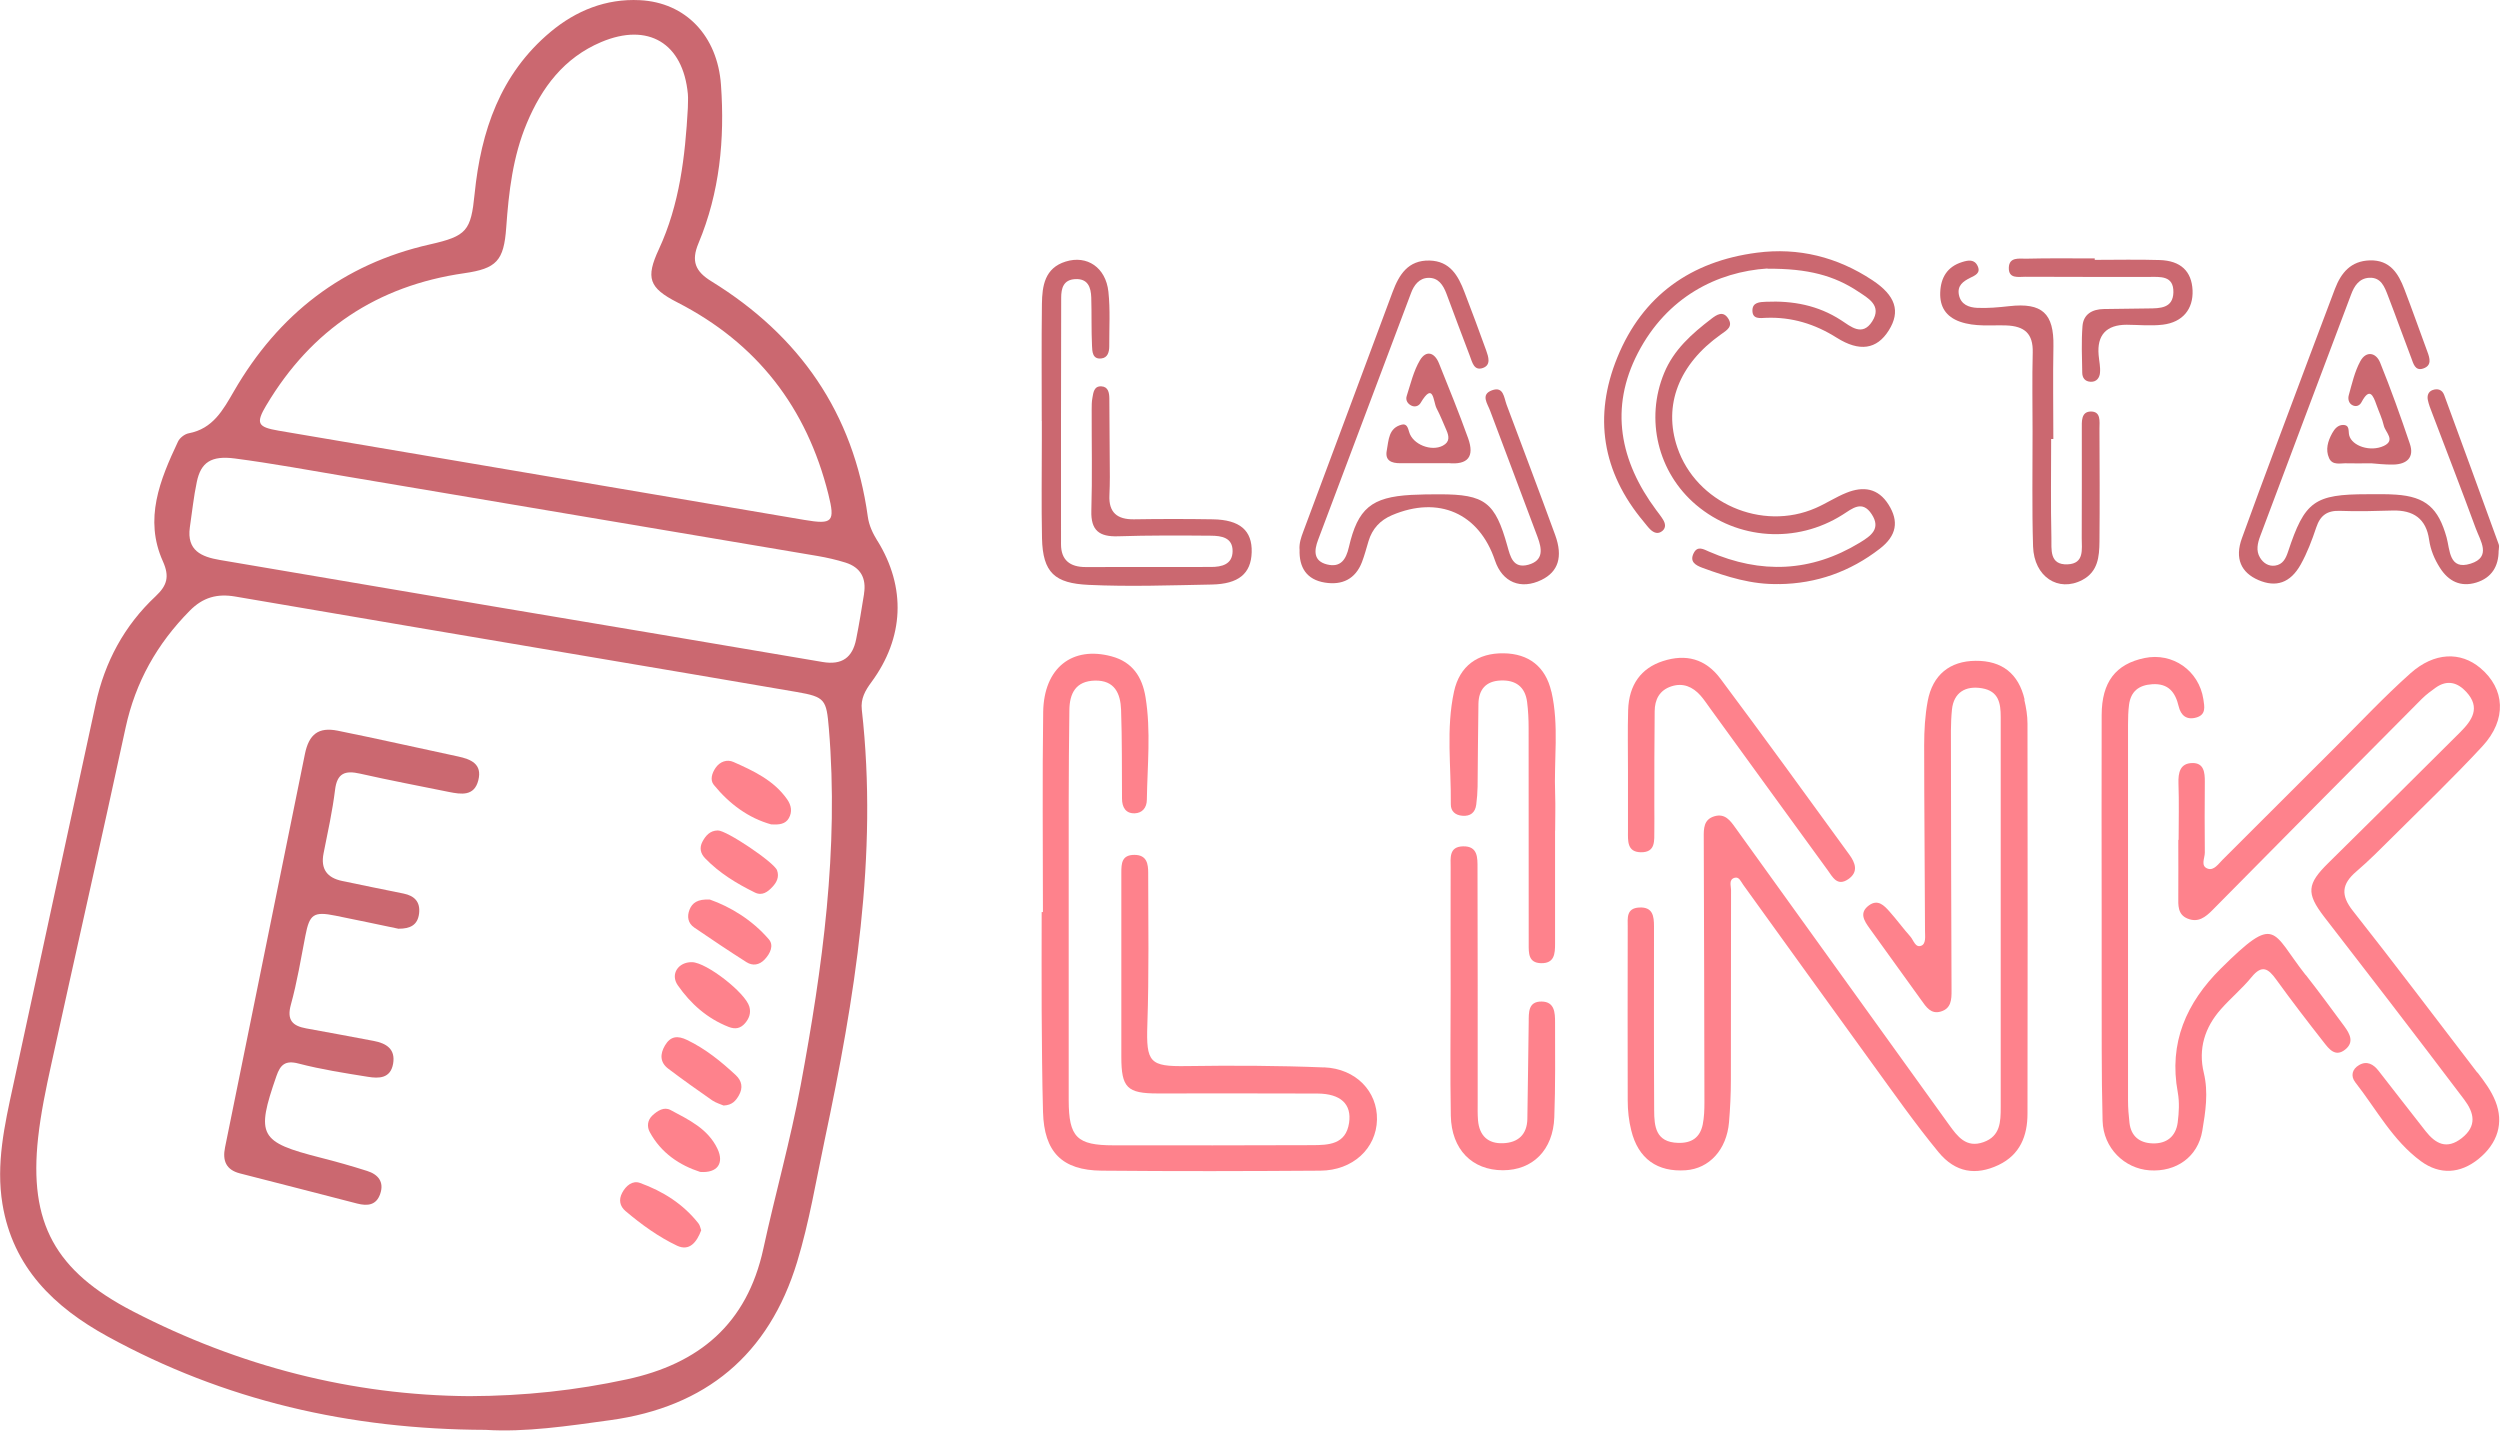
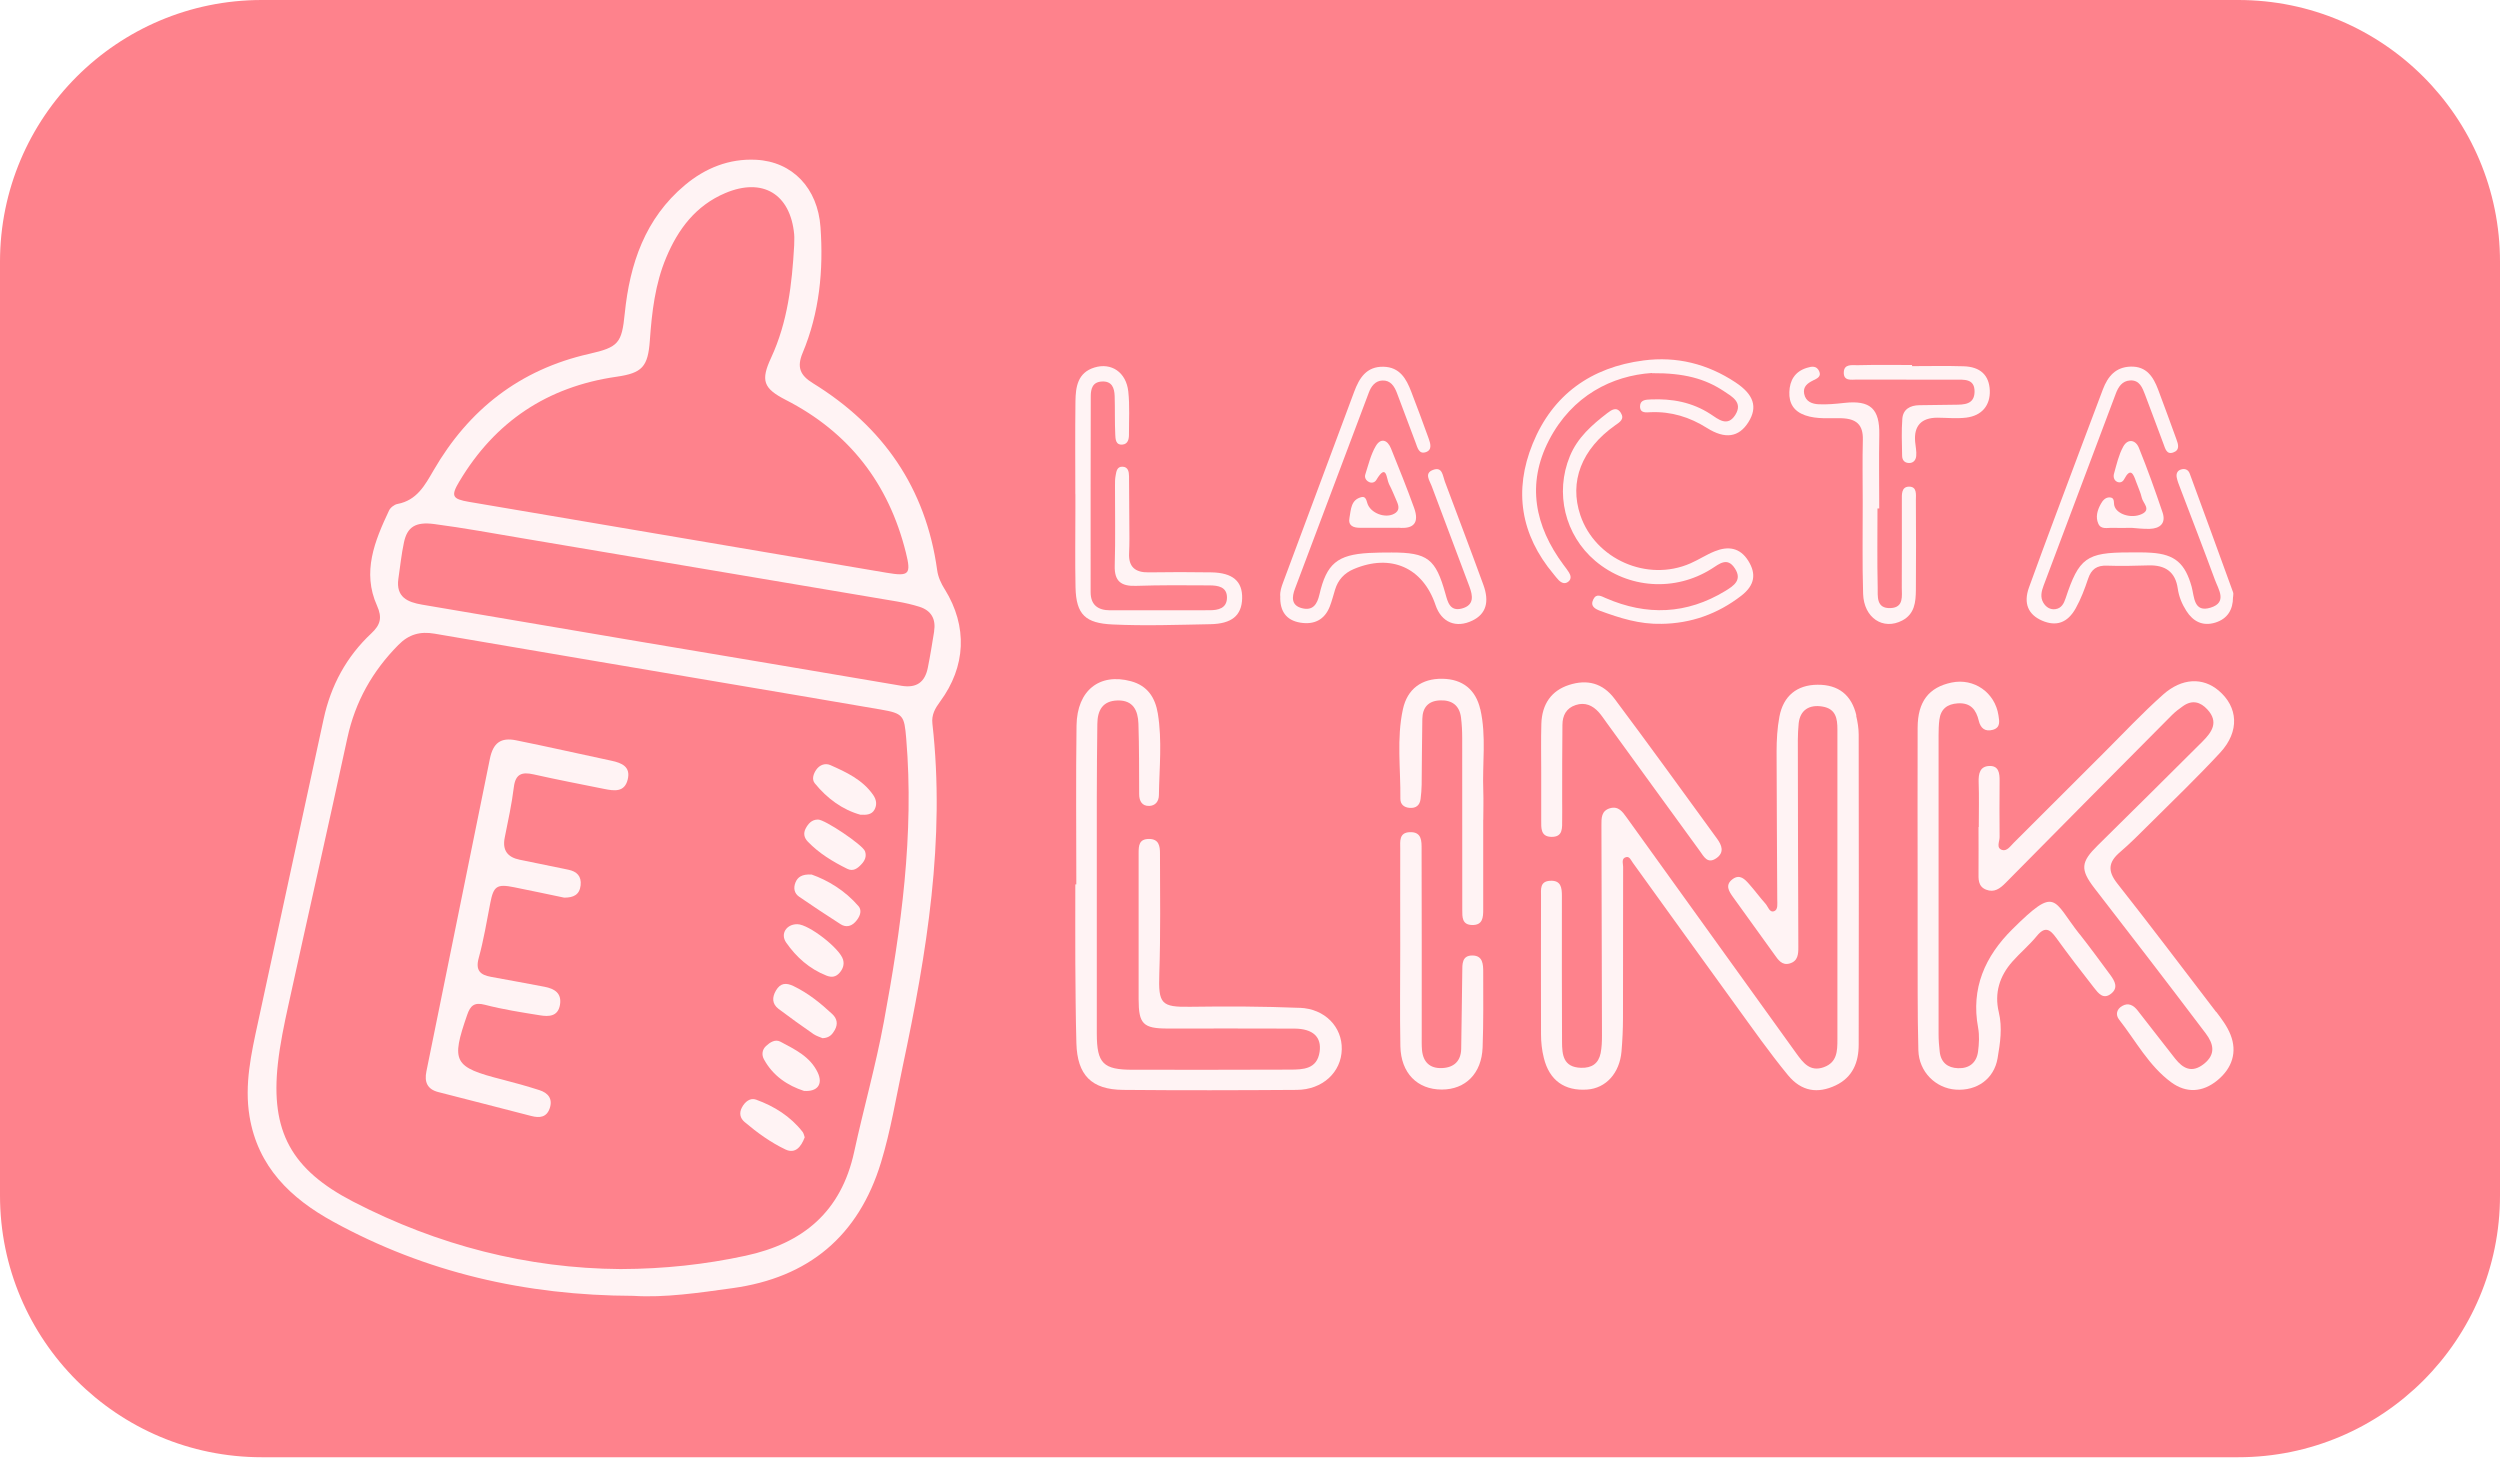
- <svg xmlns="http://www.w3.org/2000/svg" id="Layer_2" data-name="Layer 2" viewBox="0 0 295.92 169.31">
+ <svg xmlns="http://www.w3.org/2000/svg" id="Layer_2" data-name="Layer 2" viewBox="0 0 372.4 217.07">
  <defs>
    <style>
      .cls-1 {
-         fill: #cb6870;
+         fill: #fff3f4;
      }

      .cls-1, .cls-2 {
        stroke-width: 0px;
      }

      .cls-2 {
        fill: #fe828c;
      }
    </style>
  </defs>
-   <g id="Layer_1-2" data-name="Layer 1">
+   <g id="logo">
+     <rect class="cls-2" width="372.4" height="217.07" rx="39" ry="39" />
    <g>
-       <path class="cls-2" d="M239.65,82.81c-.71-3.08-2.69-4.62-5.8-4.59-3.04.02-5.09,1.65-5.67,4.76-.32,1.71-.42,3.48-.42,5.23,0,7.33.08,14.67.1,22,0,.6.14,1.5-.44,1.73-.71.29-.92-.67-1.31-1.1-.85-.95-1.6-1.99-2.45-2.94-.64-.72-1.38-1.51-2.44-.73-1.18.87-.57,1.81.06,2.69,2.05,2.85,4.11,5.69,6.15,8.54.57.8,1.13,1.67,2.28,1.34,1.25-.36,1.3-1.41,1.29-2.51-.04-9.41-.06-18.82-.07-28.23,0-1.67-.05-3.36.12-5.02.21-1.99,1.58-2.85,3.56-2.51,1.99.34,2.21,1.8,2.21,3.4,0,7.82,0,15.63,0,23.45,0,7.58-.01,15.15,0,22.73,0,1.74-.04,3.43-2.03,4.14-2.06.74-3.09-.68-4.09-2.06-8.43-11.7-16.85-23.41-25.27-35.13-.62-.87-1.24-1.75-2.5-1.38-1.27.38-1.27,1.44-1.26,2.53.04,10.45.06,20.89.08,31.34,0,.87-.03,1.76-.2,2.61-.32,1.55-1.31,2.23-2.93,2.18-2.65-.08-2.81-1.95-2.82-3.85-.04-7.26-.02-14.51-.02-21.77,0-1.21-.13-2.32-1.74-2.24-1.56.08-1.37,1.26-1.37,2.28,0,6.86-.03,13.72,0,20.57,0,1.18.13,2.4.42,3.54.82,3.35,3.09,4.95,6.46,4.71,2.78-.2,4.83-2.43,5.11-5.68.14-1.66.22-3.34.22-5.01.02-7.5,0-14.99.02-22.49,0-.5-.3-1.24.43-1.44.53-.15.74.46,1.01.83,5.08,7.04,10.15,14.1,15.25,21.13,2.57,3.54,5.09,7.14,7.87,10.52,2.01,2.44,4.44,2.78,7.1,1.52,2.56-1.22,3.43-3.46,3.43-6.08.03-15.39.02-30.78,0-46.17,0-.94-.16-1.91-.38-2.83Z" />
-       <path class="cls-2" d="M156.72,126.35c-5.42-.22-10.85-.24-16.28-.16-4.37.07-4.78-.43-4.63-4.91.2-5.97.11-11.96.1-17.94,0-1.04-.13-2.15-1.63-2.15-1.51,0-1.55,1.01-1.55,2.13,0,7.26-.01,14.51,0,21.77,0,3.66.68,4.34,4.31,4.34,6.3,0,12.61-.02,18.91.01,2.75.02,4.06,1.25,3.74,3.46-.38,2.6-2.46,2.64-4.39,2.65-7.82.04-15.65.02-23.47.02-4.37,0-5.32-.95-5.33-5.34,0-11.8,0-23.61,0-35.41,0-3.59.04-7.18.08-10.76.02-2,.76-3.45,3.03-3.5,2.34-.05,3.02,1.54,3.09,3.45.12,3.51.09,7.02.11,10.52,0,1.02.44,1.78,1.51,1.74.87-.03,1.42-.64,1.43-1.6.06-4.06.5-8.13-.16-12.17-.39-2.35-1.52-4.14-4.02-4.81-4.65-1.25-8.01,1.35-8.09,6.59-.11,7.89-.03,15.79-.03,23.68-.05,0-.1,0-.15,0,0,3.91-.02,7.82,0,11.72.03,3.99.05,7.97.16,11.95.13,4.72,2.23,6.9,6.95,6.94,8.62.08,17.24.06,25.87,0,3.85-.02,6.64-2.63,6.71-6.04.07-3.32-2.48-6.04-6.27-6.19Z" />
-       <path class="cls-2" d="M293.24,126.97c-4.9-6.39-9.74-12.83-14.73-19.15-1.47-1.86-1.33-3.18.4-4.66,1.51-1.29,2.92-2.72,4.33-4.12,3.56-3.55,7.2-7.03,10.61-10.72,2.91-3.15,2.67-6.79-.26-9.25-2.33-1.96-5.44-1.89-8.26.62-3.09,2.75-5.93,5.79-8.87,8.72-4.47,4.45-8.92,8.91-13.38,13.36-.5.5-1.02,1.29-1.73,1.06-.92-.3-.37-1.24-.37-1.9-.02-2.79-.03-5.58,0-8.38.01-1.13-.11-2.26-1.49-2.23-1.44.03-1.67,1.13-1.63,2.4.08,2.23.02,4.46.02,6.69-.01,0-.03,0-.04,0,0,2.23.02,4.46,0,6.69-.01,1.06-.09,2.16,1.12,2.64,1.23.49,2.08-.16,2.93-1.02,8.24-8.35,16.5-16.67,24.77-24.99.5-.5,1.09-.94,1.67-1.35,1.35-.94,2.57-.61,3.61.53,1.71,1.86.67,3.36-.72,4.75-5.2,5.18-10.4,10.35-15.63,15.5-2.51,2.47-2.63,3.56-.5,6.34,2.62,3.41,5.27,6.81,7.89,10.23,2.91,3.8,5.82,7.6,8.7,11.42,1.18,1.57,1.55,3.12-.29,4.57-1.78,1.39-3.1.66-4.27-.82-1.88-2.38-3.72-4.79-5.59-7.17-.59-.76-1.37-1.2-2.29-.66-.82.47-1.03,1.3-.45,2.04,2.5,3.19,4.42,6.88,7.77,9.34,2.24,1.64,4.66,1.48,6.82-.27,2.29-1.86,3-4.28,2.01-6.8-.5-1.28-1.32-2.36-2.14-3.44Z" />
-       <path class="cls-2" d="M272.9,115.39c-4.06-5.16-3.39-7.32-10.02-.75-4.08,4.05-6.19,8.79-5.1,14.67.21,1.15.14,2.39-.01,3.56-.22,1.65-1.31,2.53-2.98,2.47-1.54-.05-2.55-.85-2.73-2.45-.1-.87-.17-1.74-.17-2.62,0-14.82,0-29.64,0-44.47,0-.79.02-1.6.12-2.38.21-1.58,1.15-2.33,2.75-2.43,1.91-.12,2.73.95,3.12,2.6.26,1.1.94,1.67,2.1,1.34,1.17-.34.96-1.28.83-2.16-.52-3.39-3.63-5.57-6.97-4.88-3.41.71-5.06,2.84-5.07,6.74-.03,7.81,0,15.62,0,23.43,0,2.55,0,5.1,0,7.65.02,5.66-.04,11.32.11,16.97.09,3.21,2.58,5.64,5.56,5.85,3.16.22,5.72-1.6,6.24-4.67.38-2.26.74-4.54.18-6.87-.68-2.83.11-5.38,2.03-7.54,1.16-1.31,2.53-2.45,3.63-3.8,1.22-1.49,1.96-1.02,2.9.28,1.82,2.52,3.71,4.98,5.63,7.43.62.79,1.37,1.82,2.55.87,1.09-.87.54-1.86-.09-2.73-1.51-2.05-3.02-4.11-4.59-6.11Z" />
-       <path class="cls-2" d="M182.48,118.55c-1.61-.02-1.52,1.31-1.53,2.44-.06,3.82-.09,7.65-.16,11.47-.04,1.83-1.09,2.79-2.86,2.86-1.81.08-2.82-.9-2.98-2.7-.06-.71-.04-1.43-.04-2.15,0-9.25.01-18.49-.02-27.74,0-1.16.07-2.6-1.72-2.55-1.68.04-1.46,1.39-1.46,2.48-.02,4.86,0,9.73,0,14.59,0,4.94-.07,9.88.02,14.82.08,3.99,2.52,6.45,6.17,6.45,3.52,0,5.94-2.39,6.08-6.27.14-3.74.09-7.49.09-11.24,0-1.14-.05-2.44-1.59-2.46Z" />
-       <path class="cls-2" d="M183.63,81.87c-.68-2.97-2.69-4.5-5.64-4.54-3.07-.05-5.22,1.49-5.88,4.53-.96,4.4-.33,8.89-.38,13.34-.01.84.55,1.3,1.37,1.36.94.08,1.52-.37,1.64-1.32.09-.71.15-1.42.16-2.13.04-3.27.04-6.53.1-9.8.03-1.68.87-2.69,2.62-2.76,1.78-.08,2.91.74,3.14,2.54.13,1.02.18,2.06.18,3.09.01,8.53,0,17.05.01,25.58,0,1.05-.05,2.21,1.45,2.25,1.6.04,1.67-1.11,1.67-2.31-.01-4.46,0-8.92,0-13.38h.01c0-1.43.05-2.87,0-4.3-.16-4.05.48-8.14-.44-12.15Z" />
-       <path class="cls-2" d="M192.7,98.4c0,1.12-.12,2.44,1.5,2.48,1.81.04,1.6-1.4,1.62-2.58.02-.96,0-1.91,0-2.87,0-3.75,0-7.49.04-11.24.01-1.39.57-2.49,1.98-2.95,1.38-.45,2.51.05,3.43,1.07.42.47.77,1.01,1.15,1.53,4.64,6.38,9.26,12.78,13.91,19.15.58.79,1.12,1.98,2.44,1.08,1.27-.87.82-1.96.13-2.91-5.06-6.96-10.11-13.94-15.26-20.83-1.78-2.38-4.11-2.95-6.8-2.08-2.58.83-4.03,2.8-4.12,5.8-.07,2.39-.02,4.78-.02,7.18,0,2.39-.01,4.78,0,7.18Z" />
+       <path class="cls-1" d="M276.53,106.59c-.71-3.08-2.69-4.62-5.8-4.59-3.04.02-5.09,1.65-5.67,4.76-.32,1.71-.42,3.48-.42,5.23,0,7.33.08,14.67.1,22,0,.6.14,1.5-.44,1.73-.71.29-.92-.67-1.31-1.1-.85-.95-1.6-1.99-2.45-2.94-.64-.72-1.38-1.51-2.44-.73-1.18.87-.57,1.81.06,2.69,2.05,2.85,4.11,5.69,6.15,8.54.57.8,1.13,1.67,2.28,1.34,1.25-.36,1.3-1.41,1.29-2.51-.04-9.41-.06-18.82-.07-28.23,0-1.67-.05-3.36.12-5.02.21-1.99,1.58-2.85,3.56-2.51,1.99.34,2.21,1.8,2.21,3.4,0,7.82,0,15.63,0,23.45,0,7.58-.01,15.15,0,22.73,0,1.74-.04,3.43-2.03,4.14-2.06.74-3.09-.68-4.09-2.06-8.43-11.7-16.85-23.41-25.27-35.13-.62-.87-1.24-1.75-2.5-1.38-1.27.38-1.27,1.44-1.26,2.53.04,10.45.06,20.89.08,31.34,0,.87-.03,1.76-.2,2.61-.32,1.55-1.31,2.23-2.93,2.18-2.65-.08-2.81-1.95-2.82-3.85-.04-7.26-.02-14.51-.02-21.77,0-1.21-.13-2.32-1.74-2.24-1.56.08-1.37,1.26-1.37,2.28,0,6.86-.03,13.72,0,20.57,0,1.18.13,2.4.42,3.54.82,3.35,3.09,4.95,6.46,4.71,2.78-.2,4.83-2.43,5.11-5.68.14-1.66.22-3.34.22-5.01.02-7.5,0-14.99.02-22.49,0-.5-.3-1.24.43-1.44.53-.15.74.46,1.01.83,5.08,7.04,10.15,14.1,15.25,21.13,2.57,3.54,5.09,7.14,7.87,10.52,2.01,2.44,4.44,2.78,7.1,1.52,2.56-1.22,3.43-3.46,3.43-6.08.03-15.39.02-30.78,0-46.17,0-.94-.16-1.91-.38-2.83Z" />
+       <path class="cls-1" d="M193.6,150.13c-5.42-.22-10.85-.24-16.28-.16-4.37.07-4.78-.43-4.63-4.91.2-5.97.11-11.96.1-17.94,0-1.04-.13-2.15-1.63-2.15-1.51,0-1.55,1.01-1.55,2.13,0,7.26-.01,14.51,0,21.77,0,3.66.68,4.34,4.31,4.34,6.3,0,12.61-.02,18.91.01,2.75.02,4.06,1.25,3.74,3.46-.38,2.6-2.46,2.64-4.39,2.65-7.82.04-15.65.02-23.47.02-4.37,0-5.32-.95-5.33-5.34,0-11.8,0-23.61,0-35.41,0-3.59.04-7.18.08-10.76.02-2,.76-3.45,3.03-3.5,2.34-.05,3.02,1.54,3.09,3.45.12,3.51.09,7.02.11,10.52,0,1.02.44,1.78,1.51,1.74.87-.03,1.42-.64,1.43-1.6.06-4.06.5-8.13-.16-12.17-.39-2.35-1.52-4.14-4.02-4.81-4.65-1.25-8.01,1.35-8.09,6.59-.11,7.89-.03,15.79-.03,23.68-.05,0-.1,0-.15,0,0,3.91-.02,7.82,0,11.72.03,3.99.05,7.97.16,11.95.13,4.72,2.23,6.9,6.95,6.94,8.62.08,17.24.06,25.87,0,3.85-.02,6.64-2.63,6.71-6.04.07-3.32-2.48-6.04-6.27-6.19Z" />
+       <path class="cls-1" d="M330.12,150.75c-4.9-6.39-9.74-12.83-14.73-19.15-1.47-1.86-1.33-3.18.4-4.66,1.51-1.29,2.92-2.72,4.33-4.12,3.56-3.55,7.2-7.03,10.61-10.72,2.91-3.15,2.67-6.79-.26-9.25-2.33-1.96-5.44-1.89-8.26.62-3.09,2.75-5.93,5.79-8.87,8.72-4.47,4.45-8.92,8.91-13.38,13.36-.5.5-1.02,1.29-1.73,1.06-.92-.3-.37-1.24-.37-1.9-.02-2.79-.03-5.58,0-8.38.01-1.13-.11-2.26-1.49-2.23-1.44.03-1.67,1.13-1.63,2.4.08,2.23.02,4.46.02,6.69-.01,0-.03,0-.04,0,0,2.23.02,4.46,0,6.69-.01,1.06-.09,2.16,1.12,2.64,1.23.49,2.08-.16,2.93-1.02,8.24-8.35,16.5-16.67,24.77-24.99.5-.5,1.09-.94,1.67-1.35,1.35-.94,2.57-.61,3.61.53,1.71,1.86.67,3.36-.72,4.75-5.2,5.18-10.4,10.35-15.63,15.5-2.51,2.47-2.63,3.56-.5,6.34,2.62,3.41,5.27,6.81,7.89,10.23,2.91,3.8,5.82,7.6,8.7,11.42,1.18,1.57,1.55,3.12-.29,4.57-1.78,1.39-3.1.66-4.27-.82-1.88-2.38-3.72-4.79-5.59-7.17-.59-.76-1.37-1.2-2.29-.66-.82.47-1.03,1.3-.45,2.04,2.5,3.19,4.42,6.88,7.77,9.34,2.24,1.64,4.66,1.48,6.82-.27,2.29-1.86,3-4.28,2.01-6.8-.5-1.28-1.32-2.36-2.14-3.44Z" />
+       <path class="cls-1" d="M309.78,139.17c-4.06-5.16-3.39-7.32-10.02-.75-4.08,4.05-6.19,8.79-5.1,14.67.21,1.15.14,2.39-.01,3.56-.22,1.65-1.31,2.53-2.98,2.47-1.54-.05-2.55-.85-2.73-2.45-.1-.87-.17-1.74-.17-2.62,0-14.82,0-29.64,0-44.47,0-.79.02-1.6.12-2.38.21-1.58,1.15-2.33,2.75-2.43,1.91-.12,2.73.95,3.12,2.6.26,1.1.94,1.67,2.1,1.34,1.17-.34.96-1.28.83-2.16-.52-3.39-3.63-5.57-6.97-4.88-3.41.71-5.06,2.84-5.07,6.74-.03,7.81,0,15.62,0,23.43,0,2.55,0,5.1,0,7.65.02,5.66-.04,11.32.11,16.97.09,3.21,2.58,5.64,5.56,5.85,3.16.22,5.72-1.6,6.24-4.67.38-2.26.74-4.54.18-6.87-.68-2.83.11-5.38,2.03-7.54,1.16-1.31,2.53-2.45,3.63-3.8,1.22-1.49,1.96-1.02,2.9.28,1.82,2.52,3.71,4.98,5.63,7.43.62.79,1.37,1.82,2.55.87,1.09-.87.54-1.86-.09-2.73-1.51-2.05-3.02-4.11-4.59-6.11Z" />
+       <path class="cls-1" d="M219.35,142.33c-1.61-.02-1.52,1.31-1.53,2.44-.06,3.82-.09,7.65-.16,11.47-.04,1.83-1.09,2.79-2.86,2.86-1.81.08-2.82-.9-2.98-2.7-.06-.71-.04-1.43-.04-2.15,0-9.25.01-18.49-.02-27.74,0-1.16.07-2.6-1.72-2.55-1.68.04-1.46,1.39-1.46,2.48-.02,4.86,0,9.73,0,14.59,0,4.94-.07,9.88.02,14.82.08,3.99,2.52,6.45,6.17,6.45,3.52,0,5.94-2.39,6.08-6.27.14-3.74.09-7.49.09-11.24,0-1.14-.05-2.44-1.59-2.46Z" />
+       <path class="cls-1" d="M220.5,105.65c-.68-2.97-2.69-4.5-5.64-4.54-3.07-.05-5.22,1.49-5.88,4.53-.96,4.4-.33,8.89-.38,13.34-.01.84.55,1.3,1.37,1.36.94.08,1.52-.37,1.64-1.32.09-.71.15-1.42.16-2.13.04-3.27.04-6.53.1-9.8.03-1.68.87-2.69,2.62-2.76,1.78-.08,2.91.74,3.14,2.54.13,1.02.18,2.06.18,3.09.01,8.53,0,17.05.01,25.58,0,1.05-.05,2.21,1.45,2.25,1.6.04,1.67-1.11,1.67-2.31-.01-4.46,0-8.92,0-13.38h.01c0-1.43.05-2.87,0-4.3-.16-4.05.48-8.14-.44-12.15Z" />
+       <path class="cls-1" d="M229.58,122.18c0,1.12-.12,2.44,1.5,2.48,1.81.04,1.6-1.4,1.62-2.58.02-.96,0-1.91,0-2.87,0-3.75,0-7.49.04-11.24.01-1.39.57-2.49,1.98-2.95,1.38-.45,2.51.05,3.43,1.07.42.47.77,1.01,1.15,1.53,4.64,6.38,9.26,12.78,13.91,19.15.58.79,1.12,1.98,2.44,1.08,1.27-.87.82-1.96.13-2.91-5.06-6.96-10.11-13.94-15.26-20.83-1.78-2.38-4.11-2.95-6.8-2.08-2.58.83-4.03,2.8-4.12,5.8-.07,2.39-.02,4.78-.02,7.18,0,2.39-.01,4.78,0,7.18Z" />
    </g>
    <g>
-       <path class="cls-1" d="M123.31,49.84c0-4.62-.04-9.25.02-13.87.03-2.13.33-4.24,2.81-5.01,2.53-.79,4.75.7,5.06,3.57.23,2.13.09,4.3.1,6.45,0,.68-.18,1.37-.94,1.45-1.06.12-1.07-.84-1.1-1.48-.09-1.91-.03-3.83-.09-5.74-.04-1.21-.4-2.26-1.92-2.17-1.38.08-1.64,1.09-1.64,2.2-.02,9.73-.03,19.46-.02,29.18,0,1.89,1.08,2.7,2.9,2.7,4.95,0,9.9,0,14.85-.01,1.27,0,2.54-.29,2.56-1.86.02-1.63-1.33-1.83-2.56-1.84-3.67-.03-7.34-.05-11.01.07-2.21.07-3.22-.69-3.15-3.02.12-3.98.03-7.97.04-11.96,0-.48,0-.96.09-1.43.11-.62.19-1.38,1.05-1.34.82.04.94.76.95,1.41.03,3.11.05,6.22.06,9.33,0,.72-.02,1.43-.05,2.15-.1,2.04.92,2.88,2.91,2.85,3.11-.05,6.22-.05,9.33,0,3.21.05,4.67,1.33,4.6,3.89-.07,2.55-1.56,3.77-4.73,3.83-4.86.09-9.72.27-14.59.04-3.97-.19-5.41-1.42-5.5-5.52-.08-3.91-.02-7.81-.02-11.72,0-.72,0-1.44,0-2.15Z" />
-       <path class="cls-1" d="M153.82,65.02c-.04-.73.18-1.39.44-2.08,3.54-9.46,7.05-18.92,10.58-28.38.76-2.04,1.83-3.78,4.37-3.72,2.42.06,3.39,1.78,4.13,3.72.88,2.3,1.75,4.61,2.58,6.93.26.74.6,1.72-.4,2.07-1.05.36-1.25-.68-1.53-1.41-.93-2.45-1.86-4.91-2.77-7.37-.39-1.04-.97-1.94-2.18-1.89-1.05.04-1.67.85-2.02,1.8-3.67,9.74-7.35,19.49-11.01,29.24-.45,1.2-.58,2.47,1.06,2.88,1.63.41,2.26-.6,2.59-2.03,1.06-4.6,2.67-5.94,7.39-6.2,1.11-.06,2.23-.07,3.35-.07,5.38,0,6.58.94,8.03,6.14.34,1.21.66,2.69,2.47,2.2,1.86-.51,1.61-1.91,1.1-3.28-1.86-4.99-3.75-9.97-5.62-14.96-.31-.84-1.15-1.91.22-2.41,1.38-.51,1.42.86,1.73,1.7,1.92,5.14,3.87,10.26,5.75,15.42.95,2.6.36,4.36-1.61,5.32-2.45,1.2-4.64.29-5.51-2.29-1.88-5.61-6.67-7.71-12.19-5.37-1.41.6-2.34,1.61-2.78,3.07-.25.83-.47,1.68-.78,2.49-.78,2.02-2.36,2.75-4.39,2.42-2.17-.35-3.07-1.8-2.99-3.93Z" />
-       <path class="cls-1" d="M295.76,65.16c0,1.88-.83,3.24-2.66,3.8-1.85.56-3.28-.16-4.29-1.75-.65-1.02-1.11-2.12-1.28-3.32-.35-2.51-1.88-3.52-4.31-3.46-2.07.06-4.15.12-6.22.04-1.52-.06-2.35.52-2.83,1.96-.5,1.5-1.07,3.01-1.84,4.39-1.23,2.2-2.93,2.74-5.01,1.84-2.04-.88-2.82-2.55-1.95-4.95,2.6-7.18,5.31-14.32,7.98-21.47,1-2.68,2.01-5.36,3.03-8.04.73-1.91,1.88-3.32,4.15-3.38,2.36-.06,3.36,1.54,4.07,3.41.94,2.45,1.81,4.93,2.72,7.39.3.8.55,1.65-.49,2-.97.33-1.17-.61-1.41-1.24-.94-2.45-1.81-4.92-2.76-7.37-.4-1.04-.81-2.21-2.23-2.13-1.18.07-1.76.96-2.14,1.99-3.59,9.53-7.18,19.05-10.75,28.58-.31.82-.53,1.73-.03,2.55.38.64,1.01,1.06,1.79.95.91-.13,1.26-.83,1.53-1.64,1.98-5.99,3.11-6.81,9.42-6.81,1.12,0,2.24-.03,3.35.05,3.54.24,5.03,1.6,6,5.07.4,1.46.28,3.91,2.84,3.1,2.51-.79,1.14-2.72.61-4.18-1.67-4.55-3.43-9.08-5.15-13.61-.2-.52-.41-1.04-.52-1.58-.1-.48.02-.98.56-1.18.61-.22,1.14-.04,1.37.58,2.17,5.89,4.32,11.79,6.46,17.69.08.21,0,.47,0,.71Z" />
-       <path class="cls-1" d="M209.21,31.78c-5.92.39-11.89,3.35-15.34,10.01-3.37,6.51-2.13,12.79,2.16,18.57.28.38.59.76.83,1.16.26.43.36.92-.06,1.3-.52.46-1.04.26-1.48-.17-.28-.28-.52-.61-.77-.91-4.91-5.86-5.96-12.45-3.11-19.43,2.98-7.32,8.72-11.39,16.53-12.4,4.92-.64,9.5.51,13.65,3.25,2.76,1.82,3.37,3.69,1.95,5.95-1.41,2.25-3.46,2.57-6.17.86-2.57-1.62-5.32-2.47-8.37-2.35-.68.03-1.61.2-1.6-.88.01-.96.86-.99,1.6-1.02,3.18-.14,6.16.41,8.89,2.18,1.14.74,2.52,1.98,3.69.14,1.19-1.87-.47-2.74-1.69-3.55-2.79-1.85-5.9-2.72-10.7-2.68Z" />
-       <path class="cls-1" d="M242.79,51.95c0,3.91-.06,7.81.03,11.72.03,1.32-.28,3.23,1.93,3.13,1.99-.09,1.66-1.8,1.66-3.11.03-4.31,0-8.61.01-12.92,0-.87-.1-2.03,1.05-2.06,1.24-.02,1.04,1.18,1.04,2.02.02,4.46.04,8.93,0,13.39-.02,1.77-.17,3.55-2.03,4.53-2.84,1.49-5.71-.37-5.83-3.96-.14-4.54-.05-9.09-.06-13.63,0-3.11-.06-6.22.02-9.33.06-2.25-.97-3.13-3.15-3.21-1.82-.06-3.66.19-5.46-.44-1.68-.6-2.4-1.78-2.34-3.46.06-1.74.82-3.05,2.59-3.6.73-.23,1.47-.36,1.85.49.37.82-.31,1.09-.9,1.38-.82.41-1.54.91-1.33,2,.23,1.17,1.19,1.5,2.15,1.55,1.26.06,2.54-.06,3.81-.2,3.9-.44,5.3.86,5.23,4.75-.07,3.66-.01,7.31-.01,10.97-.09,0-.18,0-.27,0Z" />
-       <path class="cls-1" d="M210.56,69.13c-3.18.09-6.13-.85-9.05-1.92-.83-.31-1.53-.72-1.04-1.72.46-.94,1.19-.47,1.84-.19,6.12,2.66,12.06,2.44,17.82-1.06,1.31-.8,2.55-1.64,1.42-3.37-1.12-1.73-2.31-.66-3.45.06-5.45,3.45-12.44,2.98-17.34-1.17-4.53-3.84-6.04-10.13-3.78-15.6,1.14-2.77,3.28-4.65,5.57-6.41.64-.49,1.4-1.02,2.02-.04.59.94-.15,1.37-.85,1.86-5.01,3.54-6.87,8.4-5.18,13.39,2.22,6.57,9.99,9.98,16.39,7.17,1.24-.54,2.38-1.3,3.63-1.8,1.98-.8,3.75-.57,4.99,1.41,1.23,1.96.97,3.66-1.04,5.21-3.5,2.71-7.49,4.14-11.94,4.19Z" />
-       <path class="cls-1" d="M247.96,30.76c2.55,0,5.1-.06,7.65.02,2.52.07,3.82,1.33,3.92,3.59.09,2.21-1.16,3.77-3.51,4.06-1.41.17-2.86.02-4.29.01-2.4,0-3.53,1.22-3.32,3.59.06.71.23,1.42.16,2.12-.05.54-.38,1.07-1.1,1.04-.7-.03-1-.49-1-1.1-.03-1.83-.11-3.67.03-5.49.11-1.42,1.17-2,2.52-2.02,1.75-.03,3.51-.05,5.26-.07,1.4-.01,2.94-.01,2.98-1.91.04-2-1.54-1.83-2.93-1.82-4.87,0-9.73,0-14.6-.02-.82,0-1.99.27-1.95-1.08.04-1.29,1.25-1.05,2.03-1.06,2.71-.07,5.43-.03,8.14-.03,0,.06,0,.12,0,.19Z" />
-       <path class="cls-1" d="M171.44,54.83c-1.91,0-3.81,0-5.72,0-1,0-1.81-.3-1.57-1.51.23-1.21.19-2.67,1.79-3.06.58-.14.72.39.86.88.42,1.47,2.62,2.34,3.99,1.61.85-.45.73-1.12.42-1.83-.38-.87-.73-1.76-1.17-2.6-.4-.78-.34-3.22-1.89-.62-.21.35-.63.51-1.05.33-.49-.22-.75-.67-.59-1.16.46-1.43.81-2.95,1.56-4.22.74-1.25,1.74-.94,2.26.36,1.18,2.94,2.38,5.88,3.45,8.87.78,2.18-.03,3.16-2.34,2.94Z" />
-       <path class="cls-1" d="M280.68,54.84c-1.26,0-2.06.03-2.85,0-.76-.04-1.73.3-2.14-.61-.45-1-.15-2.02.37-2.96.28-.51.67-.96,1.27-.97.84,0,.61.72.74,1.23.32,1.26,2.5,2,4.1,1.25,1.42-.67.18-1.61,0-2.39-.19-.84-.58-1.64-.87-2.46-.4-1.15-.82-2.12-1.77-.33-.2.38-.57.57-1,.4-.54-.22-.63-.8-.51-1.22.38-1.37.7-2.8,1.37-4.03.68-1.25,1.85-1.04,2.34.17,1.28,3.16,2.43,6.38,3.52,9.61.55,1.62-.36,2.42-1.94,2.46-1.03.02-2.06-.11-2.63-.15Z" />
+       <path class="cls-1" d="M160.18,73.63c0-4.62-.04-9.25.02-13.87.03-2.13.33-4.24,2.81-5.01,2.53-.79,4.75.7,5.06,3.57.23,2.13.09,4.3.1,6.45,0,.68-.18,1.37-.94,1.45-1.06.12-1.07-.84-1.1-1.48-.09-1.91-.03-3.83-.09-5.74-.04-1.21-.4-2.26-1.92-2.17-1.38.08-1.64,1.09-1.64,2.2-.02,9.73-.03,19.46-.02,29.18,0,1.89,1.08,2.7,2.9,2.7,4.95,0,9.9,0,14.85-.01,1.27,0,2.54-.29,2.56-1.86.02-1.63-1.33-1.83-2.56-1.84-3.67-.03-7.34-.05-11.01.07-2.21.07-3.22-.69-3.15-3.02.12-3.98.03-7.97.04-11.96,0-.48,0-.96.09-1.43.11-.62.19-1.38,1.05-1.34.82.04.94.76.95,1.41.03,3.11.05,6.22.06,9.33,0,.72-.02,1.43-.05,2.15-.1,2.04.92,2.88,2.91,2.85,3.11-.05,6.22-.05,9.33,0,3.21.05,4.67,1.33,4.6,3.89-.07,2.55-1.56,3.77-4.73,3.83-4.86.09-9.72.27-14.59.04-3.97-.19-5.41-1.42-5.5-5.52-.08-3.91-.02-7.81-.02-11.72,0-.72,0-1.44,0-2.15Z" />
+       <path class="cls-1" d="M190.7,88.81c-.04-.73.18-1.39.44-2.08,3.54-9.46,7.05-18.92,10.58-28.38.76-2.04,1.83-3.78,4.37-3.72,2.42.06,3.39,1.78,4.13,3.72.88,2.3,1.75,4.61,2.58,6.93.26.74.6,1.72-.4,2.07-1.05.36-1.25-.68-1.53-1.41-.93-2.45-1.86-4.91-2.77-7.37-.39-1.04-.97-1.94-2.18-1.89-1.05.04-1.67.85-2.02,1.8-3.67,9.74-7.35,19.49-11.01,29.24-.45,1.2-.58,2.47,1.06,2.88,1.63.41,2.26-.6,2.59-2.03,1.06-4.6,2.67-5.94,7.39-6.2,1.11-.06,2.23-.07,3.35-.07,5.38,0,6.58.94,8.03,6.14.34,1.21.66,2.69,2.47,2.2,1.86-.51,1.61-1.91,1.1-3.28-1.86-4.99-3.75-9.97-5.62-14.96-.31-.84-1.15-1.91.22-2.41,1.38-.51,1.42.86,1.73,1.7,1.92,5.14,3.87,10.26,5.75,15.42.95,2.6.36,4.36-1.61,5.32-2.45,1.2-4.64.29-5.51-2.29-1.88-5.61-6.67-7.71-12.19-5.37-1.41.6-2.34,1.61-2.78,3.07-.25.83-.47,1.68-.78,2.49-.78,2.02-2.36,2.75-4.39,2.42-2.17-.35-3.07-1.8-2.99-3.93Z" />
+       <path class="cls-1" d="M332.63,88.95c0,1.88-.83,3.24-2.66,3.8-1.85.56-3.28-.16-4.29-1.75-.65-1.02-1.11-2.12-1.28-3.32-.35-2.51-1.88-3.52-4.31-3.46-2.07.06-4.15.12-6.22.04-1.52-.06-2.35.52-2.83,1.96-.5,1.5-1.07,3.01-1.84,4.39-1.23,2.2-2.93,2.74-5.01,1.84-2.04-.88-2.82-2.55-1.95-4.95,2.6-7.18,5.31-14.32,7.98-21.47,1-2.68,2.01-5.36,3.03-8.04.73-1.91,1.88-3.32,4.15-3.38,2.36-.06,3.36,1.54,4.07,3.41.94,2.45,1.81,4.93,2.72,7.39.3.8.55,1.65-.49,2-.97.33-1.17-.61-1.41-1.24-.94-2.45-1.81-4.92-2.76-7.37-.4-1.04-.81-2.21-2.23-2.13-1.18.07-1.76.96-2.14,1.99-3.59,9.53-7.18,19.05-10.75,28.58-.31.82-.53,1.73-.03,2.55.38.64,1.01,1.06,1.79.95.91-.13,1.26-.83,1.53-1.64,1.98-5.99,3.11-6.81,9.42-6.81,1.12,0,2.24-.03,3.35.05,3.54.24,5.03,1.6,6,5.07.4,1.46.28,3.91,2.84,3.1,2.51-.79,1.14-2.72.61-4.18-1.67-4.55-3.43-9.08-5.15-13.61-.2-.52-.41-1.04-.52-1.58-.1-.48.02-.98.56-1.18.61-.22,1.14-.04,1.37.58,2.17,5.89,4.32,11.79,6.46,17.69.08.21,0,.47,0,.71Z" />
+       <path class="cls-1" d="M246.08,55.56c-5.92.39-11.89,3.35-15.34,10.01-3.37,6.51-2.13,12.79,2.16,18.57.28.38.59.76.83,1.16.26.43.36.92-.06,1.3-.52.46-1.04.26-1.48-.17-.28-.28-.52-.61-.77-.91-4.91-5.86-5.96-12.45-3.11-19.43,2.98-7.32,8.72-11.39,16.53-12.4,4.92-.64,9.5.51,13.65,3.25,2.76,1.82,3.37,3.69,1.95,5.95-1.41,2.25-3.46,2.57-6.17.86-2.57-1.62-5.32-2.47-8.37-2.35-.68.03-1.61.2-1.6-.88.01-.96.86-.99,1.6-1.02,3.18-.14,6.16.41,8.89,2.18,1.14.74,2.52,1.98,3.69.14,1.19-1.87-.47-2.74-1.69-3.55-2.79-1.85-5.9-2.72-10.7-2.68Z" />
+       <path class="cls-1" d="M279.67,75.73c0,3.91-.06,7.81.03,11.72.03,1.32-.28,3.23,1.93,3.13,1.99-.09,1.66-1.8,1.66-3.11.03-4.31,0-8.61.01-12.92,0-.87-.1-2.03,1.05-2.06,1.24-.02,1.04,1.18,1.04,2.02.02,4.46.04,8.93,0,13.39-.02,1.77-.17,3.55-2.03,4.53-2.84,1.49-5.71-.37-5.83-3.96-.14-4.54-.05-9.09-.06-13.63,0-3.11-.06-6.22.02-9.33.06-2.25-.97-3.13-3.15-3.21-1.82-.06-3.66.19-5.46-.44-1.68-.6-2.4-1.78-2.34-3.46.06-1.74.82-3.05,2.59-3.6.73-.23,1.47-.36,1.85.49.37.82-.31,1.09-.9,1.38-.82.41-1.54.91-1.33,2,.23,1.17,1.19,1.5,2.15,1.55,1.26.06,2.54-.06,3.81-.2,3.9-.44,5.3.86,5.23,4.75-.07,3.66-.01,7.31-.01,10.97-.09,0-.18,0-.27,0Z" />
+       <path class="cls-1" d="M247.43,92.92c-3.18.09-6.13-.85-9.05-1.92-.83-.31-1.53-.72-1.04-1.72.46-.94,1.19-.47,1.84-.19,6.12,2.66,12.06,2.44,17.82-1.06,1.31-.8,2.55-1.64,1.42-3.37-1.12-1.73-2.31-.66-3.45.06-5.45,3.45-12.44,2.98-17.34-1.17-4.53-3.84-6.04-10.13-3.78-15.6,1.14-2.77,3.28-4.65,5.57-6.41.64-.49,1.4-1.02,2.02-.04.59.94-.15,1.37-.85,1.86-5.01,3.54-6.87,8.4-5.18,13.39,2.22,6.57,9.99,9.98,16.39,7.17,1.24-.54,2.38-1.3,3.63-1.8,1.98-.8,3.75-.57,4.99,1.41,1.23,1.96.97,3.66-1.04,5.21-3.5,2.71-7.49,4.14-11.94,4.19Z" />
+       <path class="cls-1" d="M284.83,54.54c2.55,0,5.1-.06,7.65.02,2.52.07,3.82,1.33,3.92,3.59.09,2.21-1.16,3.77-3.51,4.06-1.41.17-2.86.02-4.29.01-2.4,0-3.53,1.22-3.32,3.59.06.71.23,1.42.16,2.12-.05.54-.38,1.07-1.1,1.04-.7-.03-1-.49-1-1.1-.03-1.83-.11-3.67.03-5.49.11-1.42,1.17-2,2.52-2.02,1.75-.03,3.51-.05,5.26-.07,1.4-.01,2.94-.01,2.98-1.91.04-2-1.54-1.83-2.93-1.82-4.87,0-9.73,0-14.6-.02-.82,0-1.99.27-1.95-1.08.04-1.29,1.25-1.05,2.03-1.06,2.71-.07,5.43-.03,8.14-.03,0,.06,0,.12,0,.19Z" />
+       <path class="cls-1" d="M208.31,78.62c-1.91,0-3.81,0-5.72,0-1,0-1.81-.3-1.57-1.51.23-1.21.19-2.67,1.79-3.06.58-.14.72.39.86.88.42,1.47,2.62,2.34,3.99,1.61.85-.45.73-1.12.42-1.83-.38-.87-.73-1.76-1.17-2.6-.4-.78-.34-3.22-1.89-.62-.21.35-.63.51-1.05.33-.49-.22-.75-.67-.59-1.16.46-1.43.81-2.95,1.56-4.22.74-1.25,1.74-.94,2.26.36,1.18,2.94,2.38,5.88,3.45,8.87.78,2.18-.03,3.16-2.34,2.94Z" />
+       <path class="cls-1" d="M317.56,78.63c-1.26,0-2.06.03-2.85,0-.76-.04-1.73.3-2.14-.61-.45-1-.15-2.02.37-2.96.28-.51.67-.96,1.27-.97.84,0,.61.72.74,1.23.32,1.26,2.5,2,4.1,1.25,1.42-.67.18-1.61,0-2.39-.19-.84-.58-1.64-.87-2.46-.4-1.15-.82-2.12-1.77-.33-.2.38-.57.57-1,.4-.54-.22-.63-.8-.51-1.22.38-1.37.7-2.8,1.37-4.03.68-1.25,1.85-1.04,2.34.17,1.28,3.16,2.43,6.38,3.52,9.61.55,1.62-.36,2.42-1.94,2.46-1.03.02-2.06-.11-2.63-.15Z" />
    </g>
-     <path class="cls-1" d="M103.85,64.01c-.56-.91-.99-1.83-1.13-2.86-1.69-12.26-8.08-21.42-18.51-27.85-1.91-1.17-2.42-2.39-1.53-4.51,2.51-6,3.12-12.31,2.66-18.75-.41-5.77-4.15-9.75-9.61-10.02-3.99-.2-7.54,1.23-10.57,3.76-5.95,4.98-8.23,11.74-8.98,19.16-.44,4.39-.92,5-5.29,5.99-10.32,2.33-17.94,8.29-23.19,17.36-1.3,2.24-2.49,4.46-5.37,5-.48.09-1.07.55-1.27,1-2.13,4.52-4.03,9.15-1.78,14.15.81,1.81.5,2.86-.85,4.13-3.71,3.47-6.03,7.78-7.1,12.74-3.28,15.08-6.52,30.17-9.79,45.26-1,4.6-2.03,9.21-1.25,13.95,1.24,7.5,6.11,12.2,12.46,15.68,13.79,7.56,28.61,11,44.73,11.05,4.67.3,9.72-.45,14.77-1.15,11.3-1.56,18.75-7.73,22.1-18.71,1.44-4.73,2.24-9.61,3.26-14.43,3.56-16.8,6.35-33.67,4.4-50.95-.15-1.32.41-2.28,1.14-3.27,3.86-5.24,4.13-11.19.71-16.73ZM31.55,47.93c5.31-8.91,13.11-14.11,23.4-15.59,3.82-.55,4.69-1.46,4.97-5.4.3-4.23.78-8.41,2.44-12.36,1.78-4.25,4.41-7.74,8.8-9.6,5.56-2.35,9.69.12,10.26,6.13.05.55,0,1.11,0,1.67-.32,5.74-.97,11.41-3.43,16.72-1.58,3.4-1.18,4.57,2.18,6.29,9.45,4.84,15.32,12.46,17.88,22.7.82,3.29.52,3.62-2.85,3.05-20.74-3.52-41.48-7.04-62.21-10.56-2.51-.43-2.75-.86-1.44-3.06ZM94.77,128.48c-1.2,6.49-3.01,12.86-4.41,19.31-1.94,8.95-7.63,13.64-16.16,15.48-6.01,1.3-12.11,1.97-18.64,1.99-13.85-.09-27.24-3.53-39.83-10.04-9.23-4.78-12.32-10.48-11.22-20.54.32-2.92.93-5.82,1.56-8.7,2.91-13.29,5.93-26.56,8.8-39.86,1.17-5.39,3.72-9.91,7.58-13.82,1.58-1.61,3.27-2.05,5.39-1.69,14.22,2.44,28.44,4.84,42.66,7.25,7.94,1.35,15.88,2.68,23.81,4.05,3.38.58,3.51.91,3.8,4.31,1.2,14.28-.75,28.3-3.34,42.27ZM102.28,70.27c-.29,1.8-.58,3.61-.94,5.4-.43,2.15-1.66,3.08-3.96,2.69-13.03-2.23-26.07-4.4-39.1-6.6-10.76-1.82-21.51-3.65-32.27-5.48-2.16-.37-3.92-1.11-3.54-3.85.27-1.81.45-3.63.83-5.41.48-2.28,1.69-3.12,4.5-2.75,4.42.58,8.81,1.39,13.2,2.13,18.61,3.13,37.22,6.27,55.83,9.42,1.09.19,2.18.44,3.24.77,1.8.56,2.5,1.86,2.2,3.69Z" />
-     <path class="cls-1" d="M47.2,109.94c-2.49-.52-4.98-1.05-7.47-1.55-2.61-.53-3.09-.18-3.58,2.36-.53,2.73-.98,5.49-1.72,8.17-.51,1.85.22,2.52,1.82,2.81,2.66.49,5.33.97,7.98,1.48,1.47.28,2.61.94,2.3,2.71-.31,1.75-1.69,1.75-2.98,1.54-2.75-.44-5.52-.87-8.21-1.57-1.59-.42-2.16.16-2.62,1.48-2.45,7.05-2.04,7.81,5.22,9.66,1.85.47,3.69.99,5.51,1.57,1.31.41,2.05,1.3,1.55,2.73-.46,1.33-1.49,1.45-2.73,1.13-4.62-1.21-9.25-2.37-13.88-3.57-1.62-.42-2.08-1.49-1.75-3.09,3.16-15.51,6.3-31.03,9.45-46.54.48-2.37,1.62-3.22,3.88-2.77,4.76.96,9.49,2.04,14.24,3.05,1.54.33,2.89.89,2.41,2.81-.48,1.93-2.03,1.68-3.49,1.39-3.51-.71-7.03-1.38-10.53-2.17-1.74-.39-2.7-.07-2.94,1.92-.31,2.52-.86,5.02-1.36,7.52-.37,1.87.43,2.9,2.21,3.27,2.42.51,4.84,1,7.26,1.49,1.28.26,1.99.97,1.84,2.33-.16,1.43-1.09,1.83-2.41,1.83Z" />
+     <path class="cls-1" d="M140.73,87.79c-.56-.91-.99-1.83-1.13-2.86-1.69-12.26-8.08-21.42-18.51-27.85-1.91-1.17-2.42-2.39-1.53-4.51,2.51-6,3.12-12.31,2.66-18.75-.41-5.77-4.15-9.75-9.61-10.02-3.99-.2-7.54,1.23-10.57,3.76-5.95,4.98-8.23,11.74-8.98,19.16-.44,4.39-.92,5-5.29,5.99-10.32,2.33-17.94,8.29-23.19,17.36-1.3,2.24-2.49,4.46-5.37,5-.48.09-1.07.55-1.27,1-2.13,4.52-4.03,9.15-1.78,14.15.81,1.81.5,2.86-.85,4.13-3.71,3.47-6.03,7.78-7.1,12.74-3.28,15.08-6.52,30.17-9.79,45.26-1,4.6-2.03,9.21-1.25,13.95,1.24,7.5,6.11,12.2,12.46,15.68,13.79,7.56,28.61,11,44.73,11.05,4.67.3,9.72-.45,14.77-1.15,11.3-1.56,18.75-7.73,22.1-18.71,1.44-4.73,2.24-9.61,3.26-14.43,3.56-16.8,6.35-33.67,4.4-50.95-.15-1.32.41-2.28,1.14-3.27,3.86-5.24,4.13-11.19.71-16.73ZM68.43,71.71c5.31-8.91,13.11-14.11,23.4-15.59,3.82-.55,4.69-1.46,4.97-5.4.3-4.23.78-8.41,2.44-12.36,1.78-4.25,4.41-7.74,8.8-9.6,5.56-2.35,9.69.12,10.26,6.13.05.55,0,1.11,0,1.67-.32,5.74-.97,11.41-3.43,16.72-1.58,3.4-1.18,4.57,2.18,6.29,9.45,4.84,15.32,12.46,17.88,22.7.82,3.29.52,3.62-2.85,3.05-20.74-3.52-41.48-7.04-62.21-10.56-2.51-.43-2.75-.86-1.44-3.06ZM131.65,152.26c-1.2,6.49-3.01,12.86-4.41,19.31-1.94,8.95-7.63,13.64-16.16,15.48-6.01,1.3-12.11,1.97-18.64,1.99-13.85-.09-27.24-3.53-39.83-10.04-9.23-4.78-12.32-10.48-11.22-20.54.32-2.92.93-5.82,1.56-8.7,2.91-13.29,5.93-26.56,8.8-39.86,1.17-5.39,3.72-9.91,7.58-13.82,1.58-1.61,3.27-2.05,5.39-1.69,14.22,2.44,28.44,4.84,42.66,7.25,7.94,1.35,15.88,2.68,23.81,4.05,3.38.58,3.51.91,3.8,4.31,1.2,14.28-.75,28.3-3.34,42.27ZM139.15,94.06c-.29,1.8-.58,3.61-.94,5.4-.43,2.15-1.66,3.08-3.96,2.69-13.03-2.23-26.07-4.4-39.1-6.6-10.76-1.82-21.51-3.65-32.27-5.48-2.16-.37-3.92-1.11-3.54-3.85.27-1.81.45-3.63.83-5.41.48-2.28,1.69-3.12,4.5-2.75,4.42.58,8.81,1.39,13.2,2.13,18.61,3.13,37.22,6.27,55.83,9.42,1.09.19,2.18.44,3.24.77,1.8.56,2.5,1.86,2.2,3.69Z" />
+     <path class="cls-1" d="M84.08,133.72c-2.49-.52-4.98-1.05-7.47-1.55-2.61-.53-3.09-.18-3.58,2.36-.53,2.73-.98,5.49-1.72,8.17-.51,1.85.22,2.52,1.82,2.81,2.66.49,5.33.97,7.98,1.48,1.47.28,2.61.94,2.3,2.71-.31,1.75-1.69,1.75-2.98,1.54-2.75-.44-5.52-.87-8.21-1.57-1.59-.42-2.16.16-2.62,1.48-2.45,7.05-2.04,7.81,5.22,9.66,1.85.47,3.69.99,5.51,1.57,1.31.41,2.05,1.3,1.55,2.73-.46,1.33-1.49,1.45-2.73,1.13-4.62-1.21-9.25-2.37-13.88-3.57-1.62-.42-2.08-1.49-1.75-3.09,3.16-15.51,6.3-31.03,9.45-46.54.48-2.37,1.62-3.22,3.88-2.77,4.76.96,9.49,2.04,14.24,3.05,1.54.33,2.89.89,2.41,2.81-.48,1.93-2.03,1.68-3.49,1.39-3.51-.71-7.03-1.38-10.53-2.17-1.74-.39-2.7-.07-2.94,1.92-.31,2.52-.86,5.02-1.36,7.52-.37,1.87.43,2.9,2.21,3.27,2.42.51,4.84,1,7.26,1.49,1.28.26,1.99.97,1.84,2.33-.16,1.43-1.09,1.83-2.41,1.83Z" />
    <g>
-       <path class="cls-2" d="M85.65,130.86c-.33-.15-.88-.3-1.33-.6-1.76-1.22-3.51-2.47-5.22-3.76-.99-.75-.99-1.73-.39-2.75.66-1.12,1.5-1.19,2.62-.65,2.18,1.05,4.02,2.54,5.77,4.17.71.67.87,1.47.37,2.37-.37.65-.8,1.18-1.83,1.22Z" />
-       <path class="cls-2" d="M84.03,106.48c2.4.85,4.98,2.38,6.98,4.71.61.71.17,1.67-.49,2.37-.65.69-1.43.79-2.16.33-2.08-1.32-4.13-2.7-6.17-4.09-.77-.52-.89-1.32-.57-2.13.32-.79.94-1.27,2.41-1.19Z" />
-       <path class="cls-2" d="M91.31,97.59c-2.71-.75-4.98-2.43-6.82-4.69-.47-.58-.22-1.38.21-2.01.52-.76,1.37-1.03,2.11-.7,2.39,1.06,4.78,2.17,6.36,4.42.5.71.63,1.49.2,2.24-.4.7-1.14.79-2.06.73Z" />
-       <path class="cls-2" d="M83,145.63c-.53,1.41-1.39,2.51-2.86,1.82-2.21-1.05-4.22-2.51-6.1-4.1-.67-.57-.83-1.33-.4-2.15.45-.86,1.24-1.5,2.11-1.18,2.71.98,5.12,2.49,6.93,4.8.18.23.23.57.32.81Z" />
-       <path class="cls-2" d="M81.91,113.89c1.72.03,6.33,3.62,6.79,5.27.22.77-.04,1.42-.53,1.98-.53.6-1.14.72-1.93.41-2.54-1-4.49-2.74-6.01-4.92-.92-1.32.06-2.77,1.68-2.74Z" />
-       <path class="cls-2" d="M82.88,138.72c-2.41-.78-4.62-2.22-5.97-4.72-.34-.63-.29-1.4.32-1.97.61-.56,1.37-1.05,2.14-.64,2.15,1.15,4.43,2.21,5.56,4.6.8,1.7,0,2.88-2.05,2.73Z" />
-       <path class="cls-2" d="M84.97,98.3c1.01-.03,6.68,3.78,7.01,4.72.28.78-.04,1.42-.55,1.96-.55.59-1.21,1.1-2.09.66-2.15-1.06-4.18-2.29-5.87-4.04-.58-.6-.69-1.26-.33-1.96.38-.72.9-1.33,1.82-1.34Z" />
+       <path class="cls-1" d="M122.53,154.65c-.33-.15-.88-.3-1.33-.6-1.76-1.22-3.51-2.47-5.22-3.76-.99-.75-.99-1.73-.39-2.75.66-1.12,1.5-1.19,2.62-.65,2.18,1.05,4.02,2.54,5.77,4.17.71.67.87,1.47.37,2.37-.37.65-.8,1.18-1.83,1.22Z" />
+       <path class="cls-1" d="M120.9,130.27c2.4.85,4.98,2.38,6.98,4.71.61.71.17,1.67-.49,2.37-.65.69-1.43.79-2.16.33-2.08-1.32-4.13-2.7-6.17-4.09-.77-.52-.89-1.32-.57-2.13.32-.79.94-1.27,2.41-1.19Z" />
+       <path class="cls-1" d="M128.19,121.37c-2.71-.75-4.98-2.43-6.82-4.69-.47-.58-.22-1.38.21-2.01.52-.76,1.37-1.03,2.11-.7,2.39,1.06,4.78,2.17,6.36,4.42.5.71.63,1.49.2,2.24-.4.7-1.14.79-2.06.73Z" />
+       <path class="cls-1" d="M119.87,169.41c-.53,1.41-1.39,2.51-2.86,1.82-2.21-1.05-4.22-2.51-6.1-4.1-.67-.57-.83-1.33-.4-2.15.45-.86,1.24-1.5,2.11-1.18,2.71.98,5.12,2.49,6.93,4.8.18.23.23.57.32.81Z" />
+       <path class="cls-1" d="M118.79,137.67c1.72.03,6.33,3.62,6.79,5.27.22.77-.04,1.42-.53,1.98-.53.6-1.14.72-1.93.41-2.54-1-4.49-2.74-6.01-4.92-.92-1.32.06-2.77,1.68-2.74Z" />
+       <path class="cls-1" d="M119.76,162.5c-2.41-.78-4.62-2.22-5.97-4.72-.34-.63-.29-1.4.32-1.97.61-.56,1.37-1.05,2.14-.64,2.15,1.15,4.43,2.21,5.56,4.6.8,1.7,0,2.88-2.05,2.73Z" />
+       <path class="cls-1" d="M121.84,122.08c1.01-.03,6.68,3.78,7.01,4.72.28.78-.04,1.42-.55,1.96-.55.59-1.21,1.1-2.09.66-2.15-1.06-4.18-2.29-5.87-4.04-.58-.6-.69-1.26-.33-1.96.38-.72.9-1.33,1.82-1.34Z" />
    </g>
  </g>
</svg>
